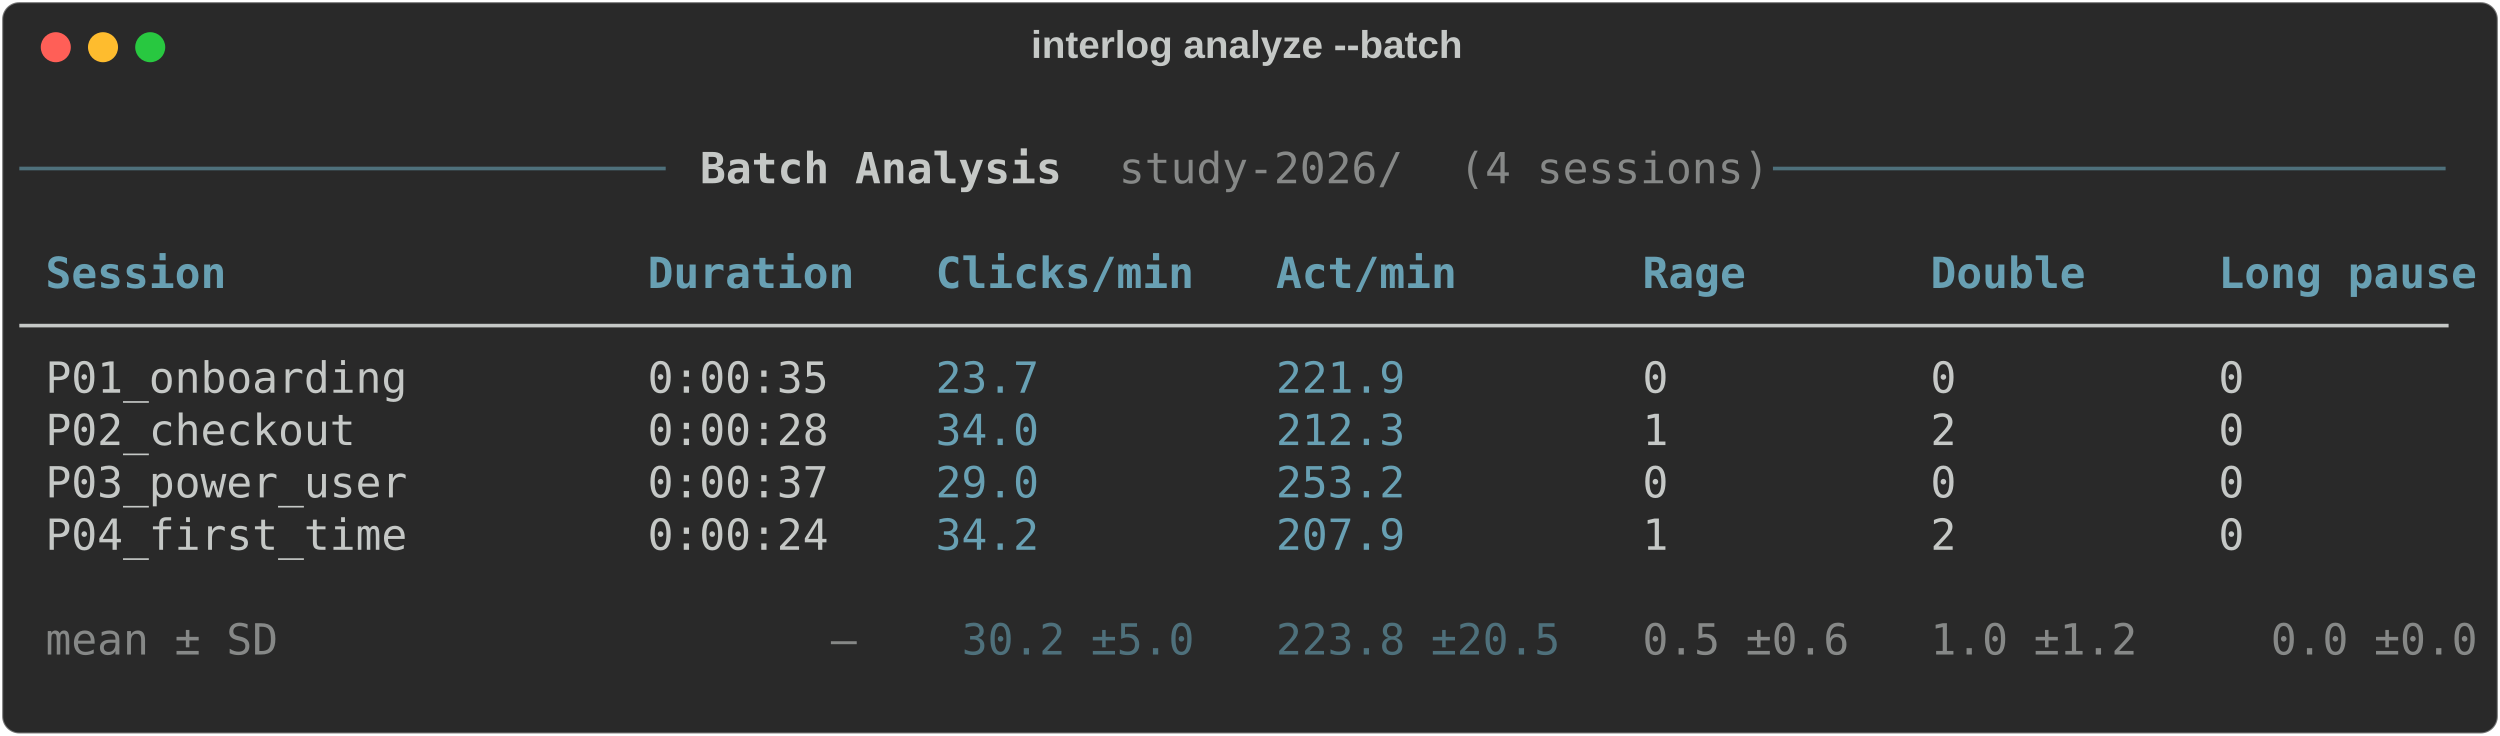
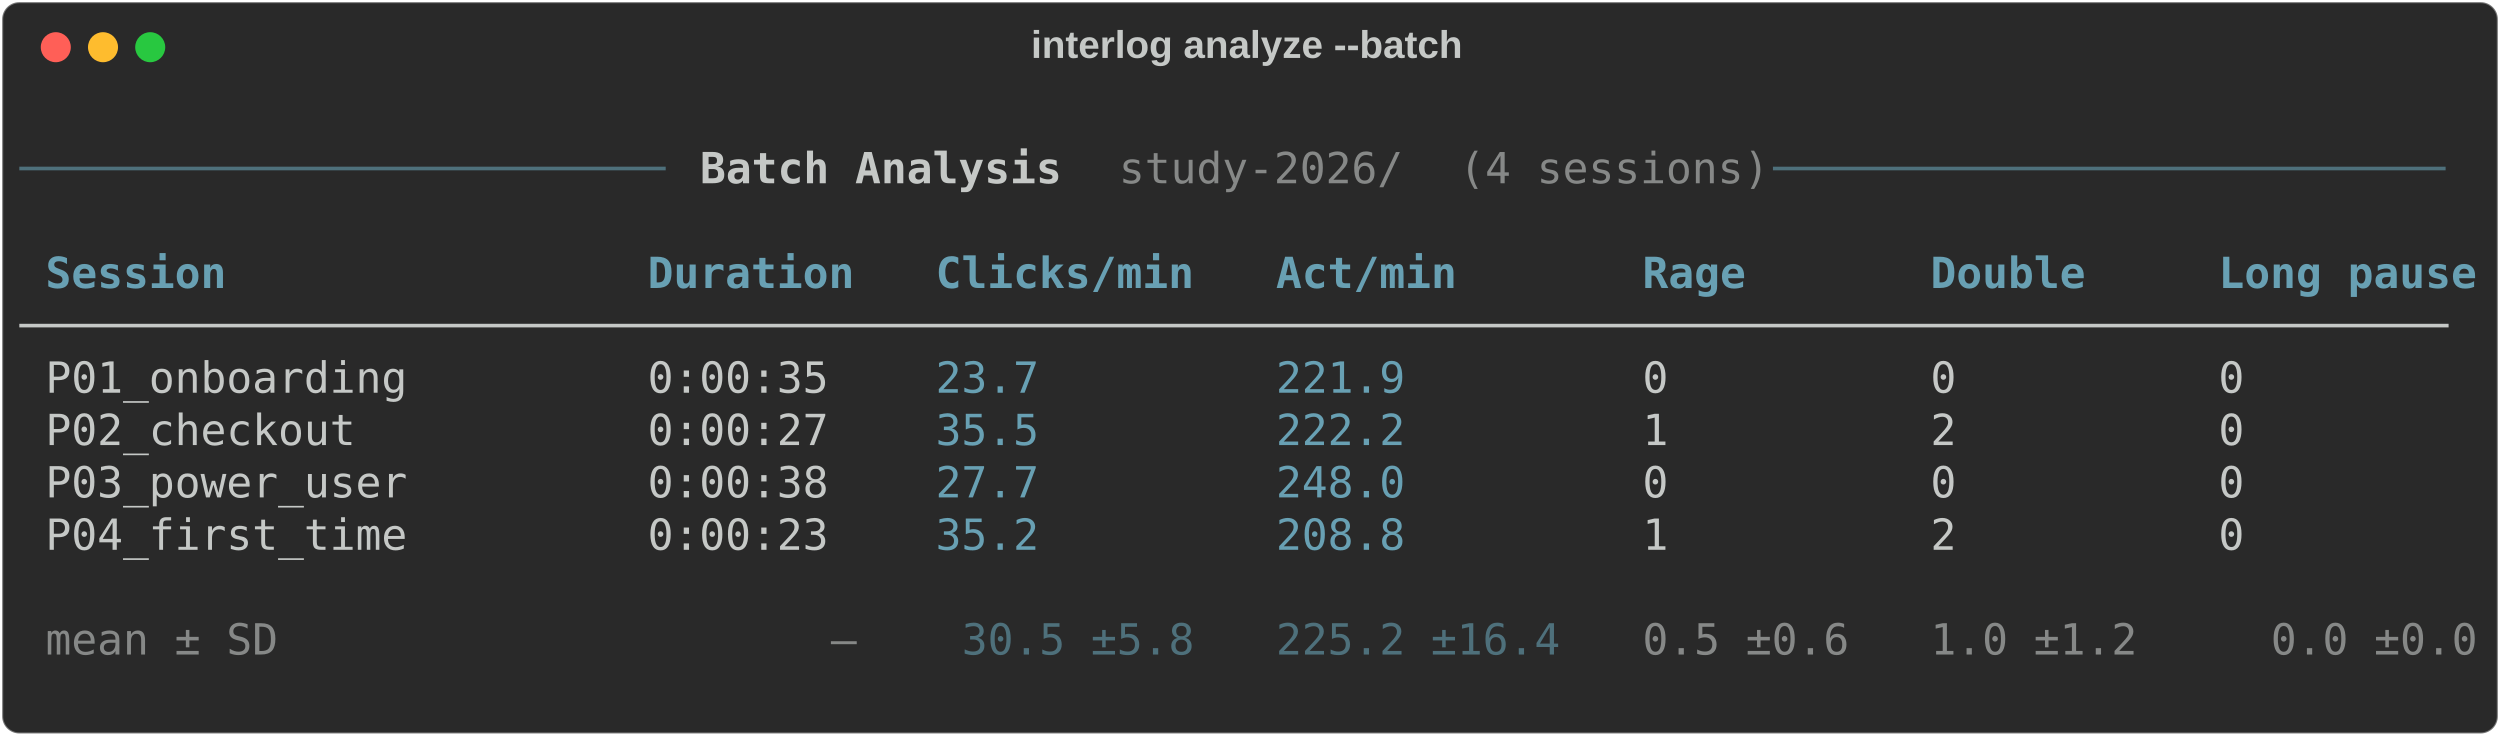
<svg xmlns="http://www.w3.org/2000/svg" class="rich-terminal" viewBox="0 0 1165 342.8">
  <style>

    @font-face {
        font-family: "Fira Code";
        src: local("FiraCode-Regular"),
                url("https://cdnjs.cloudflare.com/ajax/libs/firacode/6.2.0/woff2/FiraCode-Regular.woff2") format("woff2"),
                url("https://cdnjs.cloudflare.com/ajax/libs/firacode/6.2.0/woff/FiraCode-Regular.woff") format("woff");
        font-style: normal;
        font-weight: 400;
    }
    @font-face {
        font-family: "Fira Code";
        src: local("FiraCode-Bold"),
                url("https://cdnjs.cloudflare.com/ajax/libs/firacode/6.2.0/woff2/FiraCode-Bold.woff2") format("woff2"),
                url("https://cdnjs.cloudflare.com/ajax/libs/firacode/6.2.0/woff/FiraCode-Bold.woff") format("woff");
        font-style: bold;
        font-weight: 700;
    }

-     .terminal-2680632822-matrix {
+     .terminal-2679911950-matrix {
        font-family: Fira Code, monospace;
        font-size: 20px;
        line-height: 24.4px;
        font-variant-east-asian: full-width;
    }

-     .terminal-2680632822-title {
+     .terminal-2679911950-title {
        font-size: 18px;
        font-weight: bold;
        font-family: arial;
    }

-     .terminal-2680632822-r1 { fill: #c5c8c6 }
- .terminal-2680632822-r2 { fill: #4e707b }
- .terminal-2680632822-r3 { fill: #c5c8c6;font-weight: bold }
- .terminal-2680632822-r4 { fill: #868887 }
- .terminal-2680632822-r5 { fill: #68a0b3;font-weight: bold }
- .terminal-2680632822-r6 { fill: #68a0b3 }
+     .terminal-2679911950-r1 { fill: #c5c8c6 }
+ .terminal-2679911950-r2 { fill: #4e707b }
+ .terminal-2679911950-r3 { fill: #c5c8c6;font-weight: bold }
+ .terminal-2679911950-r4 { fill: #868887 }
+ .terminal-2679911950-r5 { fill: #68a0b3;font-weight: bold }
+ .terminal-2679911950-r6 { fill: #68a0b3 }
    </style>
  <defs>
-     <clipPath id="terminal-2680632822-clip-terminal">
+     <clipPath id="terminal-2679911950-clip-terminal">
      <rect x="0" y="0" width="1145.8" height="291.8" />
    </clipPath>
-     <clipPath id="terminal-2680632822-line-0">
+     <clipPath id="terminal-2679911950-line-0">
      <rect x="0" y="1.5" width="1146.8" height="24.65" />
    </clipPath>
-     <clipPath id="terminal-2680632822-line-1">
+     <clipPath id="terminal-2679911950-line-1">
      <rect x="0" y="25.9" width="1146.8" height="24.65" />
    </clipPath>
-     <clipPath id="terminal-2680632822-line-2">
+     <clipPath id="terminal-2679911950-line-2">
      <rect x="0" y="50.3" width="1146.8" height="24.65" />
    </clipPath>
-     <clipPath id="terminal-2680632822-line-3">
+     <clipPath id="terminal-2679911950-line-3">
      <rect x="0" y="74.7" width="1146.8" height="24.65" />
    </clipPath>
-     <clipPath id="terminal-2680632822-line-4">
+     <clipPath id="terminal-2679911950-line-4">
      <rect x="0" y="99.1" width="1146.8" height="24.65" />
    </clipPath>
-     <clipPath id="terminal-2680632822-line-5">
+     <clipPath id="terminal-2679911950-line-5">
      <rect x="0" y="123.5" width="1146.8" height="24.65" />
    </clipPath>
-     <clipPath id="terminal-2680632822-line-6">
+     <clipPath id="terminal-2679911950-line-6">
      <rect x="0" y="147.9" width="1146.8" height="24.65" />
    </clipPath>
-     <clipPath id="terminal-2680632822-line-7">
+     <clipPath id="terminal-2679911950-line-7">
      <rect x="0" y="172.3" width="1146.8" height="24.65" />
    </clipPath>
-     <clipPath id="terminal-2680632822-line-8">
+     <clipPath id="terminal-2679911950-line-8">
      <rect x="0" y="196.7" width="1146.8" height="24.65" />
    </clipPath>
-     <clipPath id="terminal-2680632822-line-9">
+     <clipPath id="terminal-2679911950-line-9">
      <rect x="0" y="221.1" width="1146.8" height="24.65" />
    </clipPath>
-     <clipPath id="terminal-2680632822-line-10">
+     <clipPath id="terminal-2679911950-line-10">
      <rect x="0" y="245.5" width="1146.8" height="24.65" />
    </clipPath>
  </defs>
  <rect fill="#292929" stroke="rgba(255,255,255,0.35)" stroke-width="1" x="1" y="1" width="1163" height="340.8" rx="8" />
-   <text class="terminal-2680632822-title" fill="#c5c8c6" text-anchor="middle" x="581" y="27">interlog analyze --batch</text>
+   <text class="terminal-2679911950-title" fill="#c5c8c6" text-anchor="middle" x="581" y="27">interlog analyze --batch</text>
  <g transform="translate(26,22)">
    <circle cx="0" cy="0" r="7" fill="#ff5f57" />
    <circle cx="22" cy="0" r="7" fill="#febc2e" />
    <circle cx="44" cy="0" r="7" fill="#28c840" />
  </g>
-   <g transform="translate(9, 41)" clip-path="url(#terminal-2680632822-clip-terminal)">
-     <g class="terminal-2680632822-matrix">
-       <text class="terminal-2680632822-r1" x="1146.8" y="20" textLength="12.2" clip-path="url(#terminal-2680632822-line-0)">
+   <g transform="translate(9, 41)" clip-path="url(#terminal-2679911950-clip-terminal)">
+     <g class="terminal-2679911950-matrix">
+       <text class="terminal-2679911950-r1" x="1146.8" y="20" textLength="12.2" clip-path="url(#terminal-2679911950-line-0)">
</text>
-       <text class="terminal-2680632822-r2" x="0" y="44.4" textLength="317.2" clip-path="url(#terminal-2680632822-line-1)">───────────────────────── </text>
-       <text class="terminal-2680632822-r3" x="317.2" y="44.4" textLength="170.8" clip-path="url(#terminal-2680632822-line-1)">Batch Analysis</text>
-       <text class="terminal-2680632822-r4" x="512.4" y="44.4" textLength="134.2" clip-path="url(#terminal-2680632822-line-1)">study-2026/</text>
-       <text class="terminal-2680632822-r4" x="671" y="44.4" textLength="146.4" clip-path="url(#terminal-2680632822-line-1)">(4 sessions)</text>
-       <text class="terminal-2680632822-r2" x="817.4" y="44.4" textLength="329.4" clip-path="url(#terminal-2680632822-line-1)"> ──────────────────────────</text>
-       <text class="terminal-2680632822-r1" x="1146.8" y="44.4" textLength="12.2" clip-path="url(#terminal-2680632822-line-1)">
+       <text class="terminal-2679911950-r2" x="0" y="44.4" textLength="317.2" clip-path="url(#terminal-2679911950-line-1)">───────────────────────── </text>
+       <text class="terminal-2679911950-r3" x="317.2" y="44.4" textLength="170.8" clip-path="url(#terminal-2679911950-line-1)">Batch Analysis</text>
+       <text class="terminal-2679911950-r4" x="512.4" y="44.4" textLength="134.2" clip-path="url(#terminal-2679911950-line-1)">study-2026/</text>
+       <text class="terminal-2679911950-r4" x="671" y="44.4" textLength="146.4" clip-path="url(#terminal-2679911950-line-1)">(4 sessions)</text>
+       <text class="terminal-2679911950-r2" x="817.4" y="44.4" textLength="329.4" clip-path="url(#terminal-2679911950-line-1)"> ──────────────────────────</text>
+       <text class="terminal-2679911950-r1" x="1146.8" y="44.4" textLength="12.2" clip-path="url(#terminal-2679911950-line-1)">
</text>
-       <text class="terminal-2680632822-r1" x="1146.8" y="68.8" textLength="12.2" clip-path="url(#terminal-2680632822-line-2)">
+       <text class="terminal-2679911950-r1" x="1146.8" y="68.8" textLength="12.2" clip-path="url(#terminal-2679911950-line-2)">
</text>
-       <text class="terminal-2680632822-r5" x="12.2" y="93.2" textLength="244" clip-path="url(#terminal-2680632822-line-3)">Session             </text>
-       <text class="terminal-2680632822-r5" x="292.8" y="93.2" textLength="97.6" clip-path="url(#terminal-2680632822-line-3)">Duration</text>
-       <text class="terminal-2680632822-r5" x="427" y="93.2" textLength="122" clip-path="url(#terminal-2680632822-line-3)">Clicks/min</text>
-       <text class="terminal-2680632822-r5" x="585.6" y="93.2" textLength="134.2" clip-path="url(#terminal-2680632822-line-3)">    Act/min</text>
-       <text class="terminal-2680632822-r5" x="756.4" y="93.2" textLength="97.6" clip-path="url(#terminal-2680632822-line-3)">    Rage</text>
-       <text class="terminal-2680632822-r5" x="890.6" y="93.2" textLength="97.6" clip-path="url(#terminal-2680632822-line-3)">  Double</text>
-       <text class="terminal-2680632822-r5" x="1024.8" y="93.2" textLength="122" clip-path="url(#terminal-2680632822-line-3)">Long pause</text>
-       <text class="terminal-2680632822-r1" x="1146.8" y="93.2" textLength="12.2" clip-path="url(#terminal-2680632822-line-3)">
+       <text class="terminal-2679911950-r5" x="12.2" y="93.2" textLength="244" clip-path="url(#terminal-2679911950-line-3)">Session             </text>
+       <text class="terminal-2679911950-r5" x="292.8" y="93.2" textLength="97.6" clip-path="url(#terminal-2679911950-line-3)">Duration</text>
+       <text class="terminal-2679911950-r5" x="427" y="93.2" textLength="122" clip-path="url(#terminal-2679911950-line-3)">Clicks/min</text>
+       <text class="terminal-2679911950-r5" x="585.6" y="93.2" textLength="134.2" clip-path="url(#terminal-2679911950-line-3)">    Act/min</text>
+       <text class="terminal-2679911950-r5" x="756.4" y="93.2" textLength="97.6" clip-path="url(#terminal-2679911950-line-3)">    Rage</text>
+       <text class="terminal-2679911950-r5" x="890.6" y="93.2" textLength="97.6" clip-path="url(#terminal-2679911950-line-3)">  Double</text>
+       <text class="terminal-2679911950-r5" x="1024.8" y="93.2" textLength="122" clip-path="url(#terminal-2679911950-line-3)">Long pause</text>
+       <text class="terminal-2679911950-r1" x="1146.8" y="93.2" textLength="12.2" clip-path="url(#terminal-2679911950-line-3)">
</text>
-       <text class="terminal-2680632822-r1" x="0" y="117.6" textLength="1146.8" clip-path="url(#terminal-2680632822-line-4)">──────────────────────────────────────────────────────────────────────────────────────────────</text>
-       <text class="terminal-2680632822-r1" x="1146.8" y="117.6" textLength="12.2" clip-path="url(#terminal-2680632822-line-4)">
+       <text class="terminal-2679911950-r1" x="0" y="117.6" textLength="1146.8" clip-path="url(#terminal-2679911950-line-4)">──────────────────────────────────────────────────────────────────────────────────────────────</text>
+       <text class="terminal-2679911950-r1" x="1146.8" y="117.6" textLength="12.2" clip-path="url(#terminal-2679911950-line-4)">
</text>
-       <text class="terminal-2680632822-r1" x="12.2" y="142" textLength="244" clip-path="url(#terminal-2680632822-line-5)">P01_onboarding      </text>
-       <text class="terminal-2680632822-r1" x="292.8" y="142" textLength="97.6" clip-path="url(#terminal-2680632822-line-5)"> 0:00:35</text>
-       <text class="terminal-2680632822-r6" x="427" y="142" textLength="122" clip-path="url(#terminal-2680632822-line-5)">      23.7</text>
-       <text class="terminal-2680632822-r6" x="585.6" y="142" textLength="134.2" clip-path="url(#terminal-2680632822-line-5)">      221.9</text>
-       <text class="terminal-2680632822-r1" x="756.4" y="142" textLength="97.6" clip-path="url(#terminal-2680632822-line-5)">       0</text>
-       <text class="terminal-2680632822-r1" x="890.6" y="142" textLength="97.6" clip-path="url(#terminal-2680632822-line-5)">       0</text>
-       <text class="terminal-2680632822-r1" x="1024.8" y="142" textLength="122" clip-path="url(#terminal-2680632822-line-5)">         0</text>
-       <text class="terminal-2680632822-r1" x="1146.8" y="142" textLength="12.2" clip-path="url(#terminal-2680632822-line-5)">
+       <text class="terminal-2679911950-r1" x="12.2" y="142" textLength="244" clip-path="url(#terminal-2679911950-line-5)">P01_onboarding      </text>
+       <text class="terminal-2679911950-r1" x="292.8" y="142" textLength="97.6" clip-path="url(#terminal-2679911950-line-5)"> 0:00:35</text>
+       <text class="terminal-2679911950-r6" x="427" y="142" textLength="122" clip-path="url(#terminal-2679911950-line-5)">      23.7</text>
+       <text class="terminal-2679911950-r6" x="585.6" y="142" textLength="134.2" clip-path="url(#terminal-2679911950-line-5)">      221.9</text>
+       <text class="terminal-2679911950-r1" x="756.4" y="142" textLength="97.6" clip-path="url(#terminal-2679911950-line-5)">       0</text>
+       <text class="terminal-2679911950-r1" x="890.6" y="142" textLength="97.6" clip-path="url(#terminal-2679911950-line-5)">       0</text>
+       <text class="terminal-2679911950-r1" x="1024.8" y="142" textLength="122" clip-path="url(#terminal-2679911950-line-5)">         0</text>
+       <text class="terminal-2679911950-r1" x="1146.8" y="142" textLength="12.2" clip-path="url(#terminal-2679911950-line-5)">
</text>
-       <text class="terminal-2680632822-r1" x="12.2" y="166.4" textLength="244" clip-path="url(#terminal-2680632822-line-6)">P02_checkout        </text>
-       <text class="terminal-2680632822-r1" x="292.8" y="166.4" textLength="97.6" clip-path="url(#terminal-2680632822-line-6)"> 0:00:28</text>
-       <text class="terminal-2680632822-r6" x="427" y="166.4" textLength="122" clip-path="url(#terminal-2680632822-line-6)">      34.0</text>
-       <text class="terminal-2680632822-r6" x="585.6" y="166.4" textLength="134.2" clip-path="url(#terminal-2680632822-line-6)">      212.3</text>
-       <text class="terminal-2680632822-r1" x="756.4" y="166.4" textLength="97.6" clip-path="url(#terminal-2680632822-line-6)">       1</text>
-       <text class="terminal-2680632822-r1" x="890.6" y="166.4" textLength="97.6" clip-path="url(#terminal-2680632822-line-6)">       2</text>
-       <text class="terminal-2680632822-r1" x="1024.8" y="166.4" textLength="122" clip-path="url(#terminal-2680632822-line-6)">         0</text>
-       <text class="terminal-2680632822-r1" x="1146.8" y="166.4" textLength="12.2" clip-path="url(#terminal-2680632822-line-6)">
+       <text class="terminal-2679911950-r1" x="12.2" y="166.4" textLength="244" clip-path="url(#terminal-2679911950-line-6)">P02_checkout        </text>
+       <text class="terminal-2679911950-r1" x="292.8" y="166.4" textLength="97.6" clip-path="url(#terminal-2679911950-line-6)"> 0:00:27</text>
+       <text class="terminal-2679911950-r6" x="427" y="166.4" textLength="122" clip-path="url(#terminal-2679911950-line-6)">      35.5</text>
+       <text class="terminal-2679911950-r6" x="585.6" y="166.4" textLength="134.2" clip-path="url(#terminal-2679911950-line-6)">      222.2</text>
+       <text class="terminal-2679911950-r1" x="756.4" y="166.4" textLength="97.6" clip-path="url(#terminal-2679911950-line-6)">       1</text>
+       <text class="terminal-2679911950-r1" x="890.6" y="166.4" textLength="97.6" clip-path="url(#terminal-2679911950-line-6)">       2</text>
+       <text class="terminal-2679911950-r1" x="1024.8" y="166.4" textLength="122" clip-path="url(#terminal-2679911950-line-6)">         0</text>
+       <text class="terminal-2679911950-r1" x="1146.8" y="166.4" textLength="12.2" clip-path="url(#terminal-2679911950-line-6)">
</text>
-       <text class="terminal-2680632822-r1" x="12.2" y="190.8" textLength="244" clip-path="url(#terminal-2680632822-line-7)">P03_power_user      </text>
-       <text class="terminal-2680632822-r1" x="292.8" y="190.8" textLength="97.6" clip-path="url(#terminal-2680632822-line-7)"> 0:00:37</text>
-       <text class="terminal-2680632822-r6" x="427" y="190.8" textLength="122" clip-path="url(#terminal-2680632822-line-7)">      29.0</text>
-       <text class="terminal-2680632822-r6" x="585.6" y="190.8" textLength="134.2" clip-path="url(#terminal-2680632822-line-7)">      253.2</text>
-       <text class="terminal-2680632822-r1" x="756.4" y="190.8" textLength="97.6" clip-path="url(#terminal-2680632822-line-7)">       0</text>
-       <text class="terminal-2680632822-r1" x="890.6" y="190.8" textLength="97.6" clip-path="url(#terminal-2680632822-line-7)">       0</text>
-       <text class="terminal-2680632822-r1" x="1024.8" y="190.8" textLength="122" clip-path="url(#terminal-2680632822-line-7)">         0</text>
-       <text class="terminal-2680632822-r1" x="1146.8" y="190.8" textLength="12.2" clip-path="url(#terminal-2680632822-line-7)">
+       <text class="terminal-2679911950-r1" x="12.2" y="190.8" textLength="244" clip-path="url(#terminal-2679911950-line-7)">P03_power_user      </text>
+       <text class="terminal-2679911950-r1" x="292.8" y="190.8" textLength="97.6" clip-path="url(#terminal-2679911950-line-7)"> 0:00:38</text>
+       <text class="terminal-2679911950-r6" x="427" y="190.8" textLength="122" clip-path="url(#terminal-2679911950-line-7)">      27.7</text>
+       <text class="terminal-2679911950-r6" x="585.6" y="190.8" textLength="134.2" clip-path="url(#terminal-2679911950-line-7)">      248.0</text>
+       <text class="terminal-2679911950-r1" x="756.4" y="190.8" textLength="97.6" clip-path="url(#terminal-2679911950-line-7)">       0</text>
+       <text class="terminal-2679911950-r1" x="890.6" y="190.8" textLength="97.6" clip-path="url(#terminal-2679911950-line-7)">       0</text>
+       <text class="terminal-2679911950-r1" x="1024.8" y="190.8" textLength="122" clip-path="url(#terminal-2679911950-line-7)">         0</text>
+       <text class="terminal-2679911950-r1" x="1146.8" y="190.8" textLength="12.2" clip-path="url(#terminal-2679911950-line-7)">
</text>
-       <text class="terminal-2680632822-r1" x="12.2" y="215.2" textLength="244" clip-path="url(#terminal-2680632822-line-8)">P04_first_time      </text>
-       <text class="terminal-2680632822-r1" x="292.8" y="215.2" textLength="97.6" clip-path="url(#terminal-2680632822-line-8)"> 0:00:24</text>
-       <text class="terminal-2680632822-r6" x="427" y="215.2" textLength="122" clip-path="url(#terminal-2680632822-line-8)">      34.2</text>
-       <text class="terminal-2680632822-r6" x="585.6" y="215.2" textLength="134.2" clip-path="url(#terminal-2680632822-line-8)">      207.9</text>
-       <text class="terminal-2680632822-r1" x="756.4" y="215.2" textLength="97.6" clip-path="url(#terminal-2680632822-line-8)">       1</text>
-       <text class="terminal-2680632822-r1" x="890.6" y="215.2" textLength="97.6" clip-path="url(#terminal-2680632822-line-8)">       2</text>
-       <text class="terminal-2680632822-r1" x="1024.8" y="215.2" textLength="122" clip-path="url(#terminal-2680632822-line-8)">         0</text>
-       <text class="terminal-2680632822-r1" x="1146.8" y="215.2" textLength="12.2" clip-path="url(#terminal-2680632822-line-8)">
+       <text class="terminal-2679911950-r1" x="12.2" y="215.2" textLength="244" clip-path="url(#terminal-2679911950-line-8)">P04_first_time      </text>
+       <text class="terminal-2679911950-r1" x="292.8" y="215.2" textLength="97.6" clip-path="url(#terminal-2679911950-line-8)"> 0:00:23</text>
+       <text class="terminal-2679911950-r6" x="427" y="215.2" textLength="122" clip-path="url(#terminal-2679911950-line-8)">      35.2</text>
+       <text class="terminal-2679911950-r6" x="585.6" y="215.2" textLength="134.2" clip-path="url(#terminal-2679911950-line-8)">      208.8</text>
+       <text class="terminal-2679911950-r1" x="756.4" y="215.2" textLength="97.6" clip-path="url(#terminal-2679911950-line-8)">       1</text>
+       <text class="terminal-2679911950-r1" x="890.6" y="215.2" textLength="97.6" clip-path="url(#terminal-2679911950-line-8)">       2</text>
+       <text class="terminal-2679911950-r1" x="1024.8" y="215.2" textLength="122" clip-path="url(#terminal-2679911950-line-8)">         0</text>
+       <text class="terminal-2679911950-r1" x="1146.8" y="215.2" textLength="12.2" clip-path="url(#terminal-2679911950-line-8)">
</text>
-       <text class="terminal-2680632822-r1" x="1146.8" y="239.6" textLength="12.2" clip-path="url(#terminal-2680632822-line-9)">
+       <text class="terminal-2679911950-r1" x="1146.8" y="239.6" textLength="12.2" clip-path="url(#terminal-2679911950-line-9)">
</text>
-       <text class="terminal-2680632822-r4" x="12.2" y="264" textLength="109.8" clip-path="url(#terminal-2680632822-line-10)">mean ± SD</text>
-       <text class="terminal-2680632822-r4" x="378.2" y="264" textLength="12.2" clip-path="url(#terminal-2680632822-line-10)">—</text>
-       <text class="terminal-2680632822-r2" x="439.2" y="264" textLength="109.8" clip-path="url(#terminal-2680632822-line-10)">30.2 ±5.0</text>
-       <text class="terminal-2680632822-r2" x="585.6" y="264" textLength="134.2" clip-path="url(#terminal-2680632822-line-10)">223.8 ±20.5</text>
-       <text class="terminal-2680632822-r4" x="756.4" y="264" textLength="97.6" clip-path="url(#terminal-2680632822-line-10)">0.5 ±0.6</text>
-       <text class="terminal-2680632822-r4" x="890.6" y="264" textLength="97.6" clip-path="url(#terminal-2680632822-line-10)">1.0 ±1.2</text>
-       <text class="terminal-2680632822-r4" x="1049.2" y="264" textLength="97.6" clip-path="url(#terminal-2680632822-line-10)">0.0 ±0.0</text>
-       <text class="terminal-2680632822-r1" x="1146.8" y="264" textLength="12.2" clip-path="url(#terminal-2680632822-line-10)">
+       <text class="terminal-2679911950-r4" x="12.2" y="264" textLength="109.8" clip-path="url(#terminal-2679911950-line-10)">mean ± SD</text>
+       <text class="terminal-2679911950-r4" x="378.2" y="264" textLength="12.2" clip-path="url(#terminal-2679911950-line-10)">—</text>
+       <text class="terminal-2679911950-r2" x="439.2" y="264" textLength="109.8" clip-path="url(#terminal-2679911950-line-10)">30.5 ±5.8</text>
+       <text class="terminal-2679911950-r2" x="585.6" y="264" textLength="134.2" clip-path="url(#terminal-2679911950-line-10)">225.2 ±16.4</text>
+       <text class="terminal-2679911950-r4" x="756.4" y="264" textLength="97.6" clip-path="url(#terminal-2679911950-line-10)">0.5 ±0.6</text>
+       <text class="terminal-2679911950-r4" x="890.6" y="264" textLength="97.6" clip-path="url(#terminal-2679911950-line-10)">1.0 ±1.2</text>
+       <text class="terminal-2679911950-r4" x="1049.2" y="264" textLength="97.6" clip-path="url(#terminal-2679911950-line-10)">0.0 ±0.0</text>
+       <text class="terminal-2679911950-r1" x="1146.8" y="264" textLength="12.2" clip-path="url(#terminal-2679911950-line-10)">
</text>
-       <text class="terminal-2680632822-r1" x="1146.8" y="288.4" textLength="12.2" clip-path="url(#terminal-2680632822-line-11)">
+       <text class="terminal-2679911950-r1" x="1146.8" y="288.4" textLength="12.2" clip-path="url(#terminal-2679911950-line-11)">
</text>
    </g>
  </g>
</svg>
